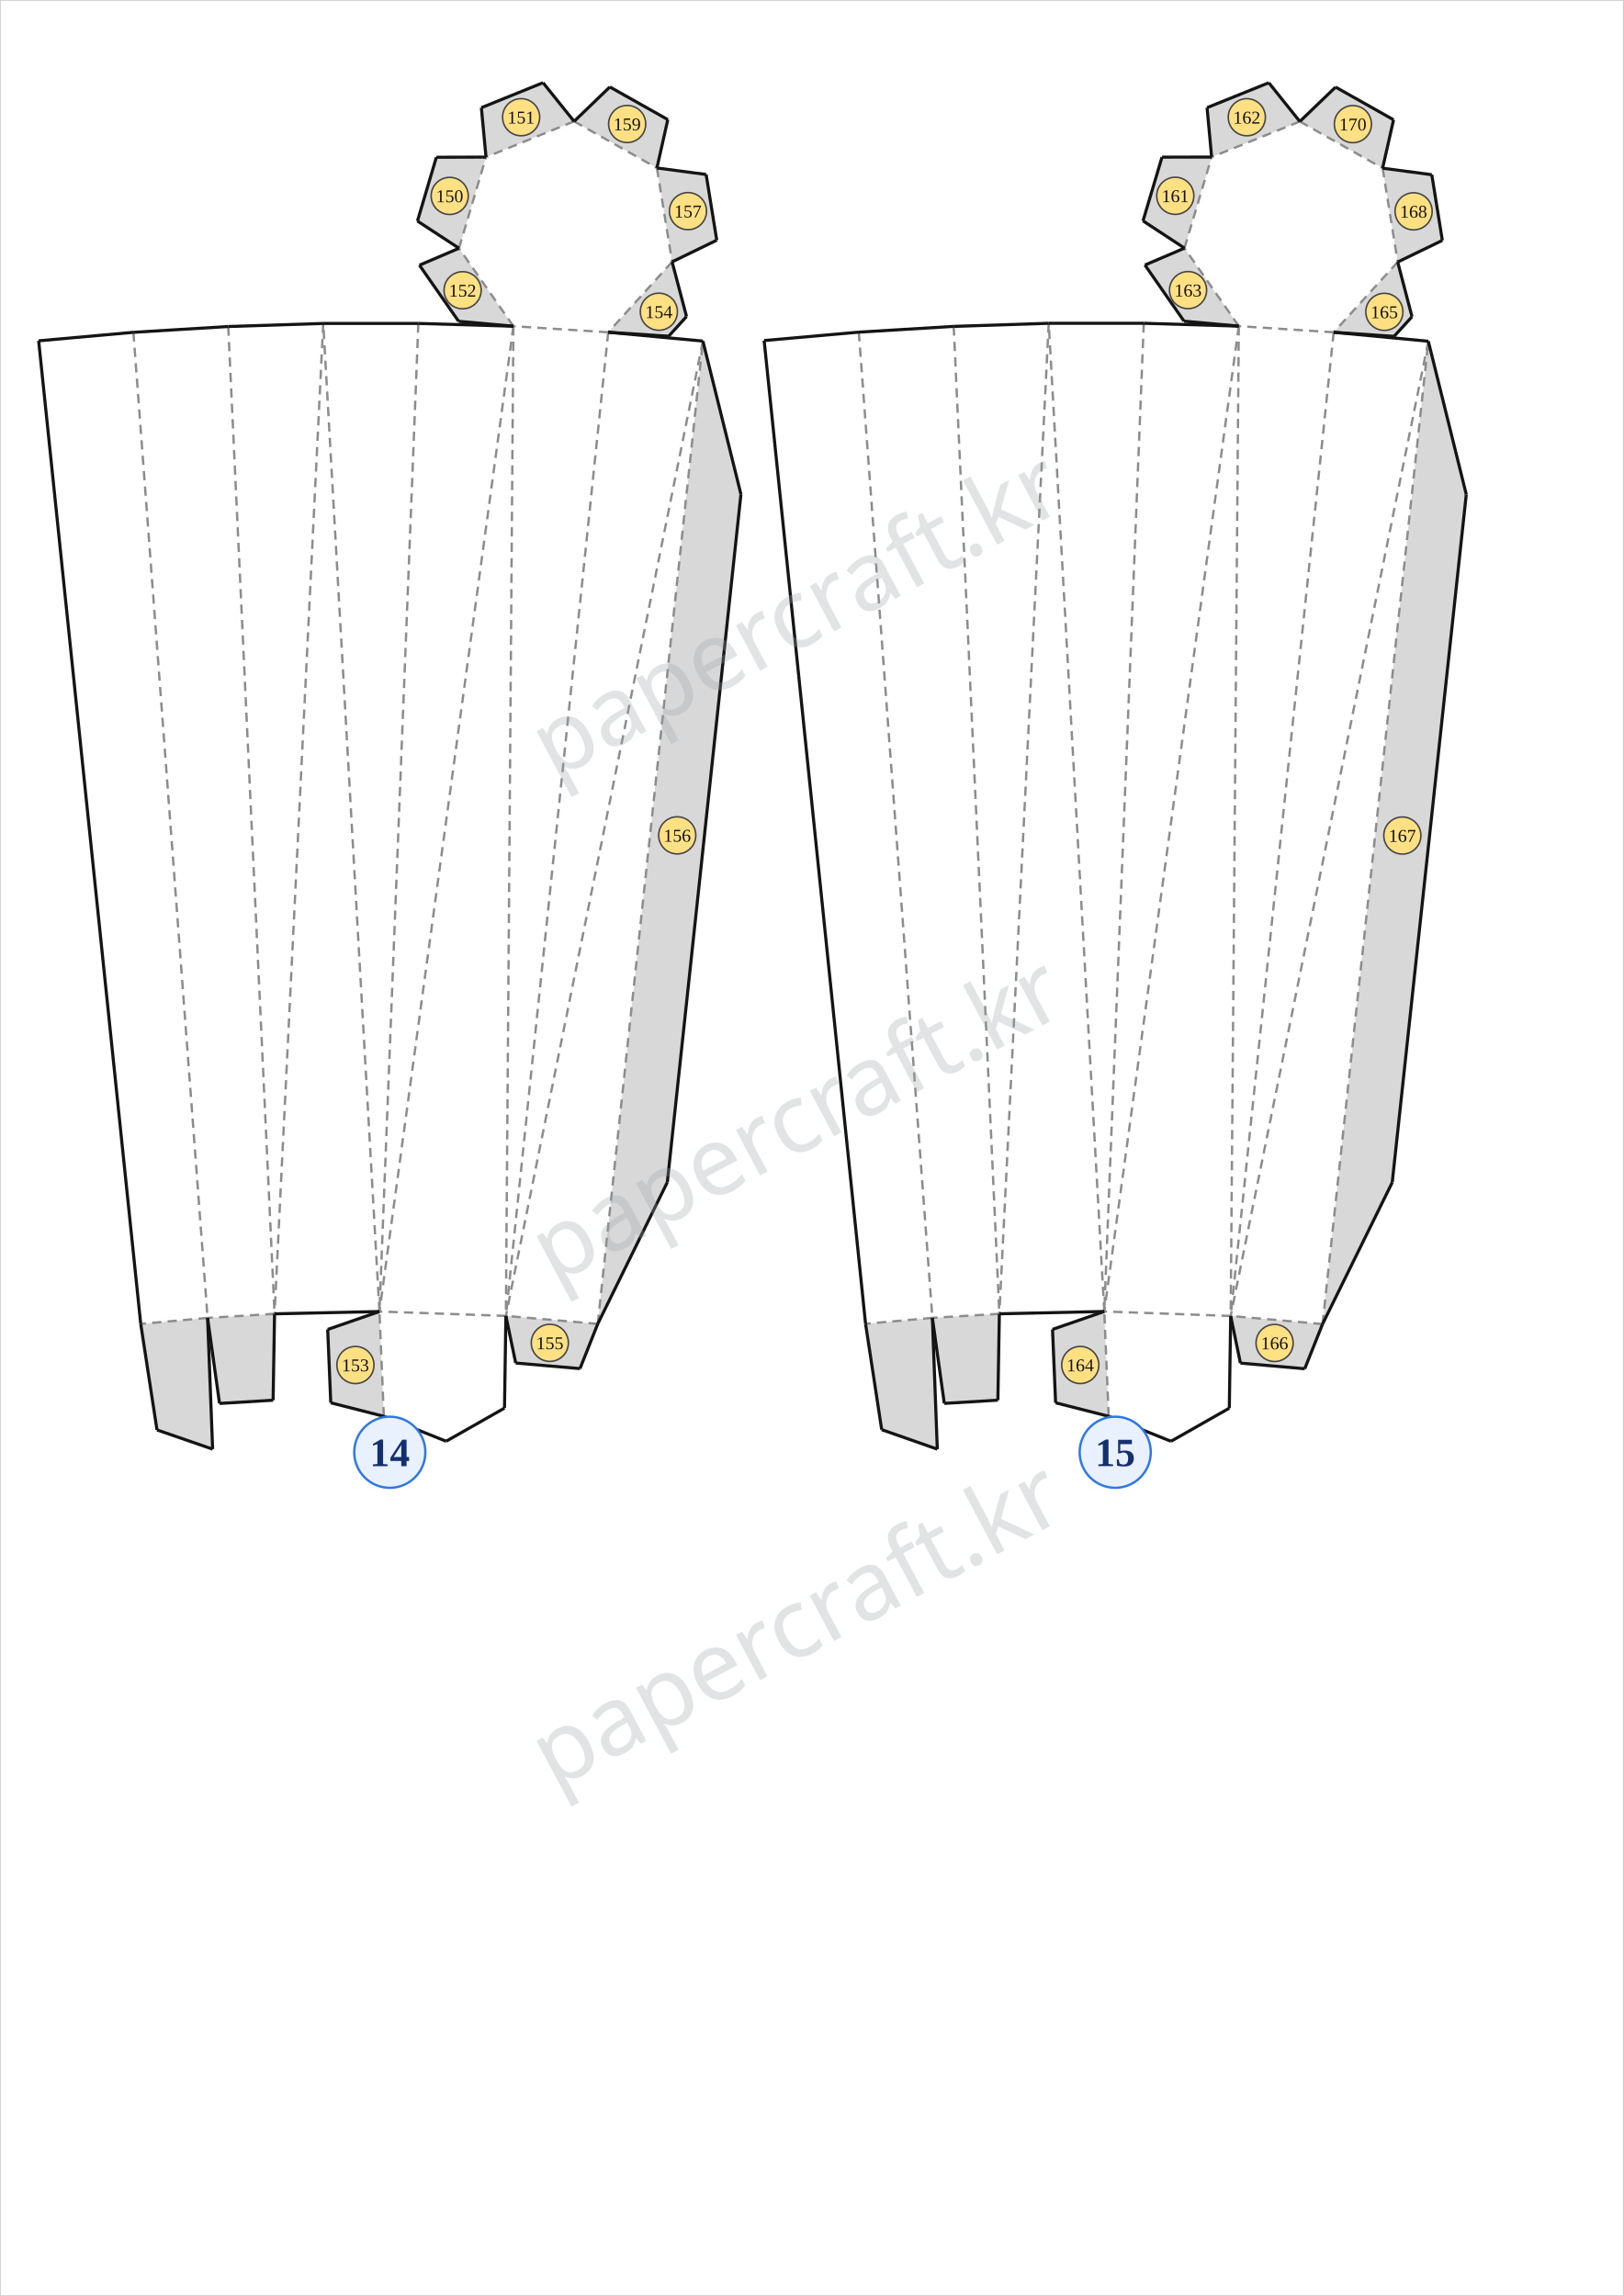
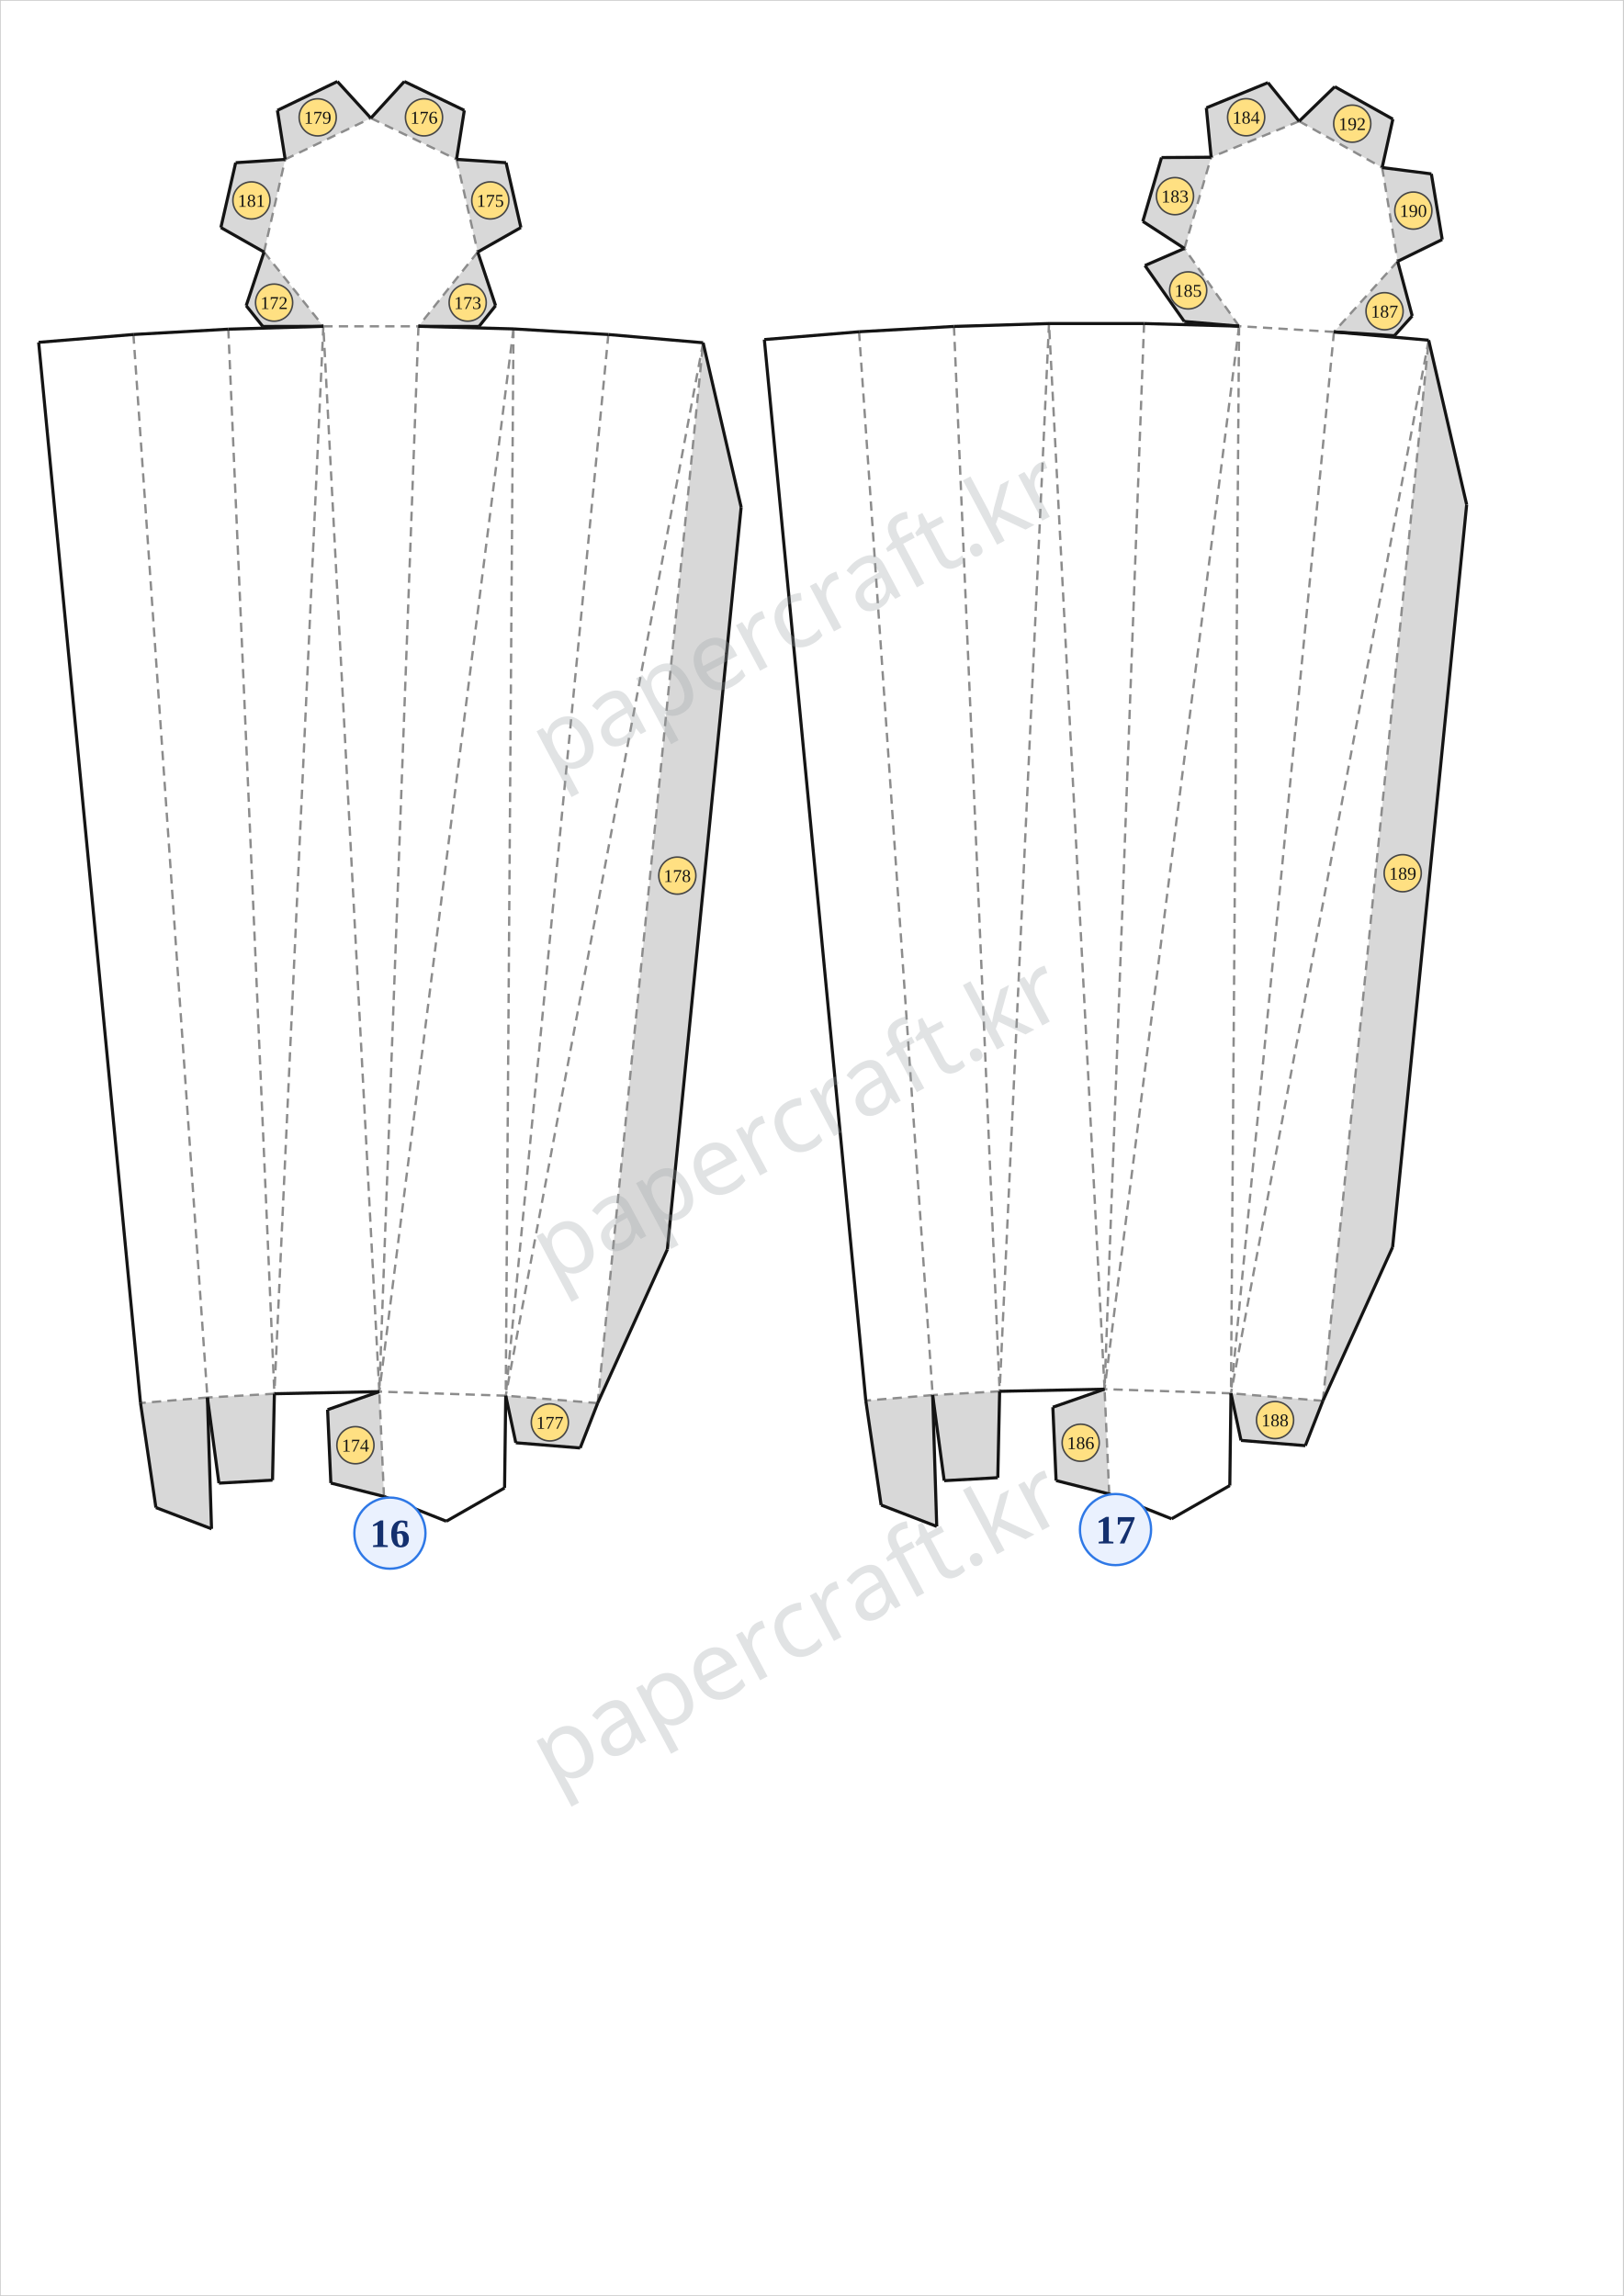
<svg xmlns="http://www.w3.org/2000/svg" width="210.00mm" height="297.00mm" viewBox="0 0 210.00 297.00">
  <rect x="0" y="0" width="210.00" height="297.00" fill="#ffffff" stroke="#cccccc" stroke-width="0.2" />
-   <polygon points="62.858,20.32 56.437,20.341 53.991,28.596 59.363,32.112" fill="rgb(216,216,216)" />
-   <polygon points="62.858,20.32 62.257,13.93 70.231,10.696 74.25,15.7" fill="rgb(216,216,216)" />
-   <polygon points="59.363,32.112 54.249,34.303 59.315,41.564 66.398,42.197" fill="rgb(216,216,216)" />
-   <polygon points="49.077,169.652 42.382,171.969 42.779,181.46 49.643,183.21" fill="rgb(216,216,216)" />
-   <polygon points="78.664,42.98 86.478,43.494 88.792,40.944 86.926,33.872" fill="rgb(216,216,216)" />
-   <polygon points="65.429,170.219 66.696,176.315 75.013,177.036 77.31,171.25" fill="rgb(216,216,216)" />
-   <polygon points="90.908,44.122 95.829,63.936 86.31,152.925 77.31,171.25" fill="rgb(216,216,216)" />
-   <polygon points="86.926,33.872 92.702,31.069 91.327,22.57 84.962,21.731" fill="rgb(216,216,216)" />
-   <polygon points="18.201,171.256 20.304,184.97 27.501,187.455 26.848,170.479" fill="rgb(216,216,216)" />
-   <polygon points="84.962,21.731 86.371,15.471 78.873,11.249 74.25,15.7" fill="rgb(216,216,216)" />
-   <polygon points="26.848,170.479 28.393,181.546 35.322,181.123 35.509,169.951" fill="rgb(216,216,216)" />
-   <line x1="49.077" y1="169.652" x2="41.807" y2="41.839" stroke="#8c8c8c" stroke-width="0.3" stroke-dasharray="1.2,0.8" />
-   <line x1="41.807" y1="41.839" x2="35.509" y2="169.951" stroke="#8c8c8c" stroke-width="0.3" stroke-dasharray="1.2,0.8" />
-   <line x1="54.107" y1="41.839" x2="49.077" y2="169.652" stroke="#8c8c8c" stroke-width="0.3" stroke-dasharray="1.2,0.8" />
-   <line x1="66.398" y1="42.197" x2="49.077" y2="169.652" stroke="#8c8c8c" stroke-width="0.3" stroke-dasharray="1.2,0.8" />
-   <line x1="65.429" y1="170.219" x2="49.077" y2="169.652" stroke="#8c8c8c" stroke-width="0.3" stroke-dasharray="1.2,0.8" />
-   <line x1="78.664" y1="42.98" x2="66.398" y2="42.197" stroke="#8c8c8c" stroke-width="0.3" stroke-dasharray="1.2,0.8" />
-   <line x1="66.398" y1="42.197" x2="65.429" y2="170.219" stroke="#8c8c8c" stroke-width="0.3" stroke-dasharray="1.2,0.8" />
-   <line x1="78.664" y1="42.98" x2="65.429" y2="170.219" stroke="#8c8c8c" stroke-width="0.3" stroke-dasharray="1.2,0.8" />
-   <line x1="17.25" y1="42.986" x2="26.848" y2="170.479" stroke="#8c8c8c" stroke-width="0.3" stroke-dasharray="1.2,0.8" />
-   <line x1="29.52" y1="42.237" x2="35.509" y2="169.951" stroke="#8c8c8c" stroke-width="0.3" stroke-dasharray="1.2,0.8" />
-   <line x1="90.909" y1="44.122" x2="65.429" y2="170.219" stroke="#8c8c8c" stroke-width="0.3" stroke-dasharray="1.2,0.8" />
-   <line x1="59.363" y1="32.112" x2="62.858" y2="20.32" stroke="#8c8c8c" stroke-width="0.3" stroke-dasharray="1.2,0.8" />
-   <line x1="74.25" y1="15.7" x2="62.858" y2="20.32" stroke="#8c8c8c" stroke-width="0.3" stroke-dasharray="1.2,0.8" />
-   <line x1="66.398" y1="42.197" x2="59.363" y2="32.112" stroke="#8c8c8c" stroke-width="0.3" stroke-dasharray="1.2,0.8" />
-   <line x1="49.643" y1="183.21" x2="49.077" y2="169.652" stroke="#8c8c8c" stroke-width="0.3" stroke-dasharray="1.2,0.8" />
-   <line x1="86.926" y1="33.872" x2="78.664" y2="42.98" stroke="#8c8c8c" stroke-width="0.3" stroke-dasharray="1.2,0.8" />
-   <line x1="77.31" y1="171.25" x2="65.429" y2="170.219" stroke="#8c8c8c" stroke-width="0.3" stroke-dasharray="1.2,0.8" />
-   <line x1="77.31" y1="171.25" x2="90.908" y2="44.122" stroke="#8c8c8c" stroke-width="0.3" stroke-dasharray="1.2,0.8" />
-   <line x1="84.962" y1="21.731" x2="86.926" y2="33.872" stroke="#8c8c8c" stroke-width="0.3" stroke-dasharray="1.2,0.8" />
-   <line x1="26.848" y1="170.479" x2="18.201" y2="171.256" stroke="#8c8c8c" stroke-width="0.3" stroke-dasharray="1.2,0.8" />
-   <line x1="74.25" y1="15.7" x2="84.962" y2="21.731" stroke="#8c8c8c" stroke-width="0.3" stroke-dasharray="1.2,0.8" />
-   <line x1="35.509" y1="169.951" x2="26.848" y2="170.479" stroke="#8c8c8c" stroke-width="0.3" stroke-dasharray="1.2,0.8" />
-   <line x1="41.807" y1="41.839" x2="54.107" y2="41.839" stroke="#141414" stroke-width="0.4" />
-   <line x1="29.52" y1="42.237" x2="41.807" y2="41.839" stroke="#141414" stroke-width="0.4" />
-   <line x1="54.107" y1="41.839" x2="66.398" y2="42.197" stroke="#141414" stroke-width="0.4" />
-   <line x1="49.077" y1="169.652" x2="35.509" y2="169.951" stroke="#141414" stroke-width="0.4" />
-   <line x1="78.664" y1="42.98" x2="90.909" y2="44.122" stroke="#141414" stroke-width="0.4" />
-   <line x1="65.429" y1="170.219" x2="65.247" y2="182.144" stroke="#141414" stroke-width="0.4" />
-   <line x1="18.201" y1="171.256" x2="5.0" y2="44.086" stroke="#141414" stroke-width="0.4" />
-   <line x1="5.0" y1="44.086" x2="17.25" y2="42.986" stroke="#141414" stroke-width="0.4" />
-   <line x1="65.247" y1="182.144" x2="57.699" y2="186.434" stroke="#141414" stroke-width="0.4" />
-   <line x1="17.25" y1="42.986" x2="29.52" y2="42.237" stroke="#141414" stroke-width="0.4" />
-   <line x1="57.699" y1="186.434" x2="49.643" y2="183.21" stroke="#141414" stroke-width="0.4" />
-   <line x1="62.858" y1="20.32" x2="56.437" y2="20.341" stroke="#141414" stroke-width="0.4" />
-   <line x1="56.437" y1="20.341" x2="53.991" y2="28.596" stroke="#141414" stroke-width="0.4" />
-   <line x1="53.991" y1="28.596" x2="59.363" y2="32.112" stroke="#141414" stroke-width="0.4" />
-   <line x1="62.858" y1="20.32" x2="62.257" y2="13.93" stroke="#141414" stroke-width="0.4" />
-   <line x1="62.257" y1="13.93" x2="70.231" y2="10.696" stroke="#141414" stroke-width="0.4" />
-   <line x1="70.231" y1="10.696" x2="74.25" y2="15.7" stroke="#141414" stroke-width="0.4" />
-   <line x1="59.363" y1="32.112" x2="54.249" y2="34.303" stroke="#141414" stroke-width="0.4" />
-   <line x1="54.249" y1="34.303" x2="59.315" y2="41.564" stroke="#141414" stroke-width="0.4" />
-   <line x1="59.315" y1="41.564" x2="66.398" y2="42.197" stroke="#141414" stroke-width="0.4" />
-   <line x1="49.077" y1="169.652" x2="42.382" y2="171.969" stroke="#141414" stroke-width="0.4" />
-   <line x1="42.382" y1="171.969" x2="42.779" y2="181.46" stroke="#141414" stroke-width="0.4" />
-   <line x1="42.779" y1="181.46" x2="49.643" y2="183.21" stroke="#141414" stroke-width="0.4" />
-   <line x1="78.664" y1="42.98" x2="86.478" y2="43.494" stroke="#141414" stroke-width="0.4" />
-   <line x1="86.478" y1="43.494" x2="88.792" y2="40.944" stroke="#141414" stroke-width="0.4" />
-   <line x1="88.792" y1="40.944" x2="86.926" y2="33.872" stroke="#141414" stroke-width="0.4" />
-   <line x1="65.429" y1="170.219" x2="66.696" y2="176.315" stroke="#141414" stroke-width="0.4" />
-   <line x1="66.696" y1="176.315" x2="75.013" y2="177.036" stroke="#141414" stroke-width="0.4" />
-   <line x1="75.013" y1="177.036" x2="77.31" y2="171.25" stroke="#141414" stroke-width="0.4" />
-   <line x1="90.908" y1="44.122" x2="95.829" y2="63.936" stroke="#141414" stroke-width="0.4" />
-   <line x1="95.829" y1="63.936" x2="86.31" y2="152.925" stroke="#141414" stroke-width="0.4" />
-   <line x1="86.31" y1="152.925" x2="77.31" y2="171.25" stroke="#141414" stroke-width="0.4" />
-   <line x1="86.926" y1="33.872" x2="92.702" y2="31.069" stroke="#141414" stroke-width="0.4" />
-   <line x1="92.702" y1="31.069" x2="91.327" y2="22.57" stroke="#141414" stroke-width="0.4" />
-   <line x1="91.327" y1="22.57" x2="84.962" y2="21.731" stroke="#141414" stroke-width="0.4" />
-   <line x1="18.201" y1="171.256" x2="20.304" y2="184.97" stroke="#141414" stroke-width="0.4" />
-   <line x1="20.304" y1="184.97" x2="27.501" y2="187.455" stroke="#141414" stroke-width="0.4" />
-   <line x1="27.501" y1="187.455" x2="26.848" y2="170.479" stroke="#141414" stroke-width="0.4" />
-   <line x1="84.962" y1="21.731" x2="86.371" y2="15.471" stroke="#141414" stroke-width="0.4" />
-   <line x1="86.371" y1="15.471" x2="78.873" y2="11.249" stroke="#141414" stroke-width="0.4" />
-   <line x1="78.873" y1="11.249" x2="74.25" y2="15.7" stroke="#141414" stroke-width="0.4" />
-   <line x1="26.848" y1="170.479" x2="28.393" y2="181.546" stroke="#141414" stroke-width="0.4" />
-   <line x1="28.393" y1="181.546" x2="35.322" y2="181.123" stroke="#141414" stroke-width="0.4" />
-   <line x1="35.322" y1="181.123" x2="35.509" y2="169.951" stroke="#141414" stroke-width="0.4" />
-   <circle cx="58.162" cy="25.342" r="2.40" fill="#ffe082" stroke="#464646" stroke-width="0.2" />
-   <text x="58.162" y="26.16" font-size="2.35" text-anchor="middle" fill="#141414">150</text>
-   <circle cx="67.399" cy="15.161" r="2.40" fill="#ffe082" stroke="#464646" stroke-width="0.2" />
-   <text x="67.399" y="15.98" font-size="2.35" text-anchor="middle" fill="#141414">151</text>
-   <circle cx="59.831" cy="37.544" r="2.40" fill="#ffe082" stroke="#464646" stroke-width="0.2" />
-   <text x="59.831" y="38.37" font-size="2.35" text-anchor="middle" fill="#141414">152</text>
-   <circle cx="45.97" cy="176.573" r="2.40" fill="#ffe082" stroke="#464646" stroke-width="0.2" />
-   <text x="45.97" y="177.39" font-size="2.35" text-anchor="middle" fill="#141414">153</text>
-   <circle cx="85.215" cy="40.323" r="2.40" fill="#ffe082" stroke="#464646" stroke-width="0.2" />
-   <text x="85.215" y="41.14" font-size="2.35" text-anchor="middle" fill="#141414">154</text>
-   <circle cx="71.112" cy="173.705" r="2.40" fill="#ffe082" stroke="#464646" stroke-width="0.2" />
-   <text x="71.112" y="174.53" font-size="2.35" text-anchor="middle" fill="#141414">155</text>
-   <circle cx="87.589" cy="108.058" r="2.40" fill="#ffe082" stroke="#464646" stroke-width="0.2" />
-   <text x="87.589" y="108.88" font-size="2.35" text-anchor="middle" fill="#141414">156</text>
-   <circle cx="88.979" cy="27.311" r="2.40" fill="#ffe082" stroke="#464646" stroke-width="0.2" />
-   <text x="88.979" y="28.13" font-size="2.35" text-anchor="middle" fill="#141414">157</text>
-   <circle cx="81.114" cy="16.038" r="2.40" fill="#ffe082" stroke="#464646" stroke-width="0.2" />
-   <text x="81.114" y="16.86" font-size="2.35" text-anchor="middle" fill="#141414">159</text>
-   <circle cx="50.414" cy="187.858" r="4.6" fill="#eaf1fe" stroke="#2e78e6" stroke-width="0.3" />
-   <text x="50.414" y="189.658" font-size="5.2" text-anchor="middle" fill="#14306e" font-weight="bold">14</text>
-   <polygon points="156.705,20.316 150.288,20.327 147.83,28.574 153.193,32.097" fill="rgb(216,216,216)" />
-   <polygon points="156.705,20.316 156.115,13.924 164.099,10.703 168.11,15.715" fill="rgb(216,216,216)" />
-   <polygon points="153.193,32.097 148.079,34.284 153.137,41.547 160.218,42.185" fill="rgb(216,216,216)" />
-   <polygon points="142.822,169.646 136.126,171.964 136.525,181.458 143.39,183.207" fill="rgb(216,216,216)" />
-   <polygon points="172.49,42.984 180.302,43.512 182.62,40.967 180.769,33.893" fill="rgb(216,216,216)" />
-   <polygon points="159.169,170.226 160.428,176.324 168.745,177.057 171.051,171.273" fill="rgb(216,216,216)" />
-   <polygon points="184.731,44.143 189.639,63.961 180.063,152.952 171.051,171.273" fill="rgb(216,216,216)" />
-   <polygon points="180.769,33.893 186.544,31.098 185.18,22.602 178.819,21.756" fill="rgb(216,216,216)" />
-   <polygon points="111.946,171.24 114.032,184.935 121.225,187.457 120.588,170.473" fill="rgb(216,216,216)" />
-   <polygon points="178.819,21.756 180.234,15.496 172.737,11.266 168.11,15.715" fill="rgb(216,216,216)" />
-   <polygon points="120.588,170.473 122.129,181.538 129.06,181.117 129.252,169.947" fill="rgb(216,216,216)" />
-   <line x1="142.822" y1="169.646" x2="135.638" y2="41.819" stroke="#8c8c8c" stroke-width="0.3" stroke-dasharray="1.2,0.8" />
-   <line x1="135.638" y1="41.819" x2="129.252" y2="169.947" stroke="#8c8c8c" stroke-width="0.3" stroke-dasharray="1.2,0.8" />
-   <line x1="147.93" y1="41.819" x2="142.822" y2="169.646" stroke="#8c8c8c" stroke-width="0.3" stroke-dasharray="1.2,0.8" />
-   <line x1="160.218" y1="42.185" x2="142.822" y2="169.646" stroke="#8c8c8c" stroke-width="0.3" stroke-dasharray="1.2,0.8" />
-   <line x1="159.169" y1="170.226" x2="142.822" y2="169.646" stroke="#8c8c8c" stroke-width="0.3" stroke-dasharray="1.2,0.8" />
-   <line x1="172.49" y1="42.984" x2="160.218" y2="42.185" stroke="#8c8c8c" stroke-width="0.3" stroke-dasharray="1.2,0.8" />
-   <line x1="160.218" y1="42.185" x2="159.169" y2="170.226" stroke="#8c8c8c" stroke-width="0.3" stroke-dasharray="1.2,0.8" />
-   <line x1="172.49" y1="42.984" x2="159.169" y2="170.226" stroke="#8c8c8c" stroke-width="0.3" stroke-dasharray="1.2,0.8" />
-   <line x1="111.072" y1="42.964" x2="120.588" y2="170.473" stroke="#8c8c8c" stroke-width="0.3" stroke-dasharray="1.2,0.8" />
-   <line x1="123.346" y1="42.219" x2="129.252" y2="169.947" stroke="#8c8c8c" stroke-width="0.3" stroke-dasharray="1.2,0.8" />
-   <line x1="184.732" y1="44.143" x2="159.169" y2="170.226" stroke="#8c8c8c" stroke-width="0.3" stroke-dasharray="1.2,0.8" />
-   <line x1="153.193" y1="32.097" x2="156.705" y2="20.316" stroke="#8c8c8c" stroke-width="0.3" stroke-dasharray="1.2,0.8" />
-   <line x1="168.11" y1="15.715" x2="156.705" y2="20.316" stroke="#8c8c8c" stroke-width="0.3" stroke-dasharray="1.2,0.8" />
-   <line x1="160.218" y1="42.185" x2="153.193" y2="32.097" stroke="#8c8c8c" stroke-width="0.3" stroke-dasharray="1.2,0.8" />
-   <line x1="143.39" y1="183.207" x2="142.822" y2="169.646" stroke="#8c8c8c" stroke-width="0.3" stroke-dasharray="1.2,0.8" />
-   <line x1="180.769" y1="33.893" x2="172.49" y2="42.984" stroke="#8c8c8c" stroke-width="0.3" stroke-dasharray="1.2,0.8" />
-   <line x1="171.051" y1="171.273" x2="159.169" y2="170.226" stroke="#8c8c8c" stroke-width="0.3" stroke-dasharray="1.2,0.8" />
-   <line x1="171.051" y1="171.273" x2="184.731" y2="44.143" stroke="#8c8c8c" stroke-width="0.3" stroke-dasharray="1.2,0.8" />
-   <line x1="178.819" y1="21.756" x2="180.769" y2="33.893" stroke="#8c8c8c" stroke-width="0.3" stroke-dasharray="1.2,0.8" />
-   <line x1="120.588" y1="170.473" x2="111.946" y2="171.24" stroke="#8c8c8c" stroke-width="0.3" stroke-dasharray="1.2,0.8" />
-   <line x1="168.11" y1="15.715" x2="178.819" y2="21.756" stroke="#8c8c8c" stroke-width="0.3" stroke-dasharray="1.2,0.8" />
-   <line x1="129.252" y1="169.947" x2="120.588" y2="170.473" stroke="#8c8c8c" stroke-width="0.3" stroke-dasharray="1.2,0.8" />
-   <line x1="135.638" y1="41.819" x2="147.93" y2="41.819" stroke="#141414" stroke-width="0.4" />
-   <line x1="123.346" y1="42.219" x2="135.638" y2="41.819" stroke="#141414" stroke-width="0.4" />
-   <line x1="147.93" y1="41.819" x2="160.218" y2="42.185" stroke="#141414" stroke-width="0.4" />
-   <line x1="142.822" y1="169.646" x2="129.252" y2="169.947" stroke="#141414" stroke-width="0.4" />
-   <line x1="172.49" y1="42.984" x2="184.732" y2="44.143" stroke="#141414" stroke-width="0.4" />
-   <line x1="159.169" y1="170.226" x2="158.991" y2="182.153" stroke="#141414" stroke-width="0.4" />
-   <line x1="111.946" y1="171.24" x2="98.829" y2="44.05" stroke="#141414" stroke-width="0.4" />
-   <line x1="98.829" y1="44.05" x2="111.072" y2="42.964" stroke="#141414" stroke-width="0.4" />
-   <line x1="158.991" y1="182.153" x2="151.447" y2="186.438" stroke="#141414" stroke-width="0.4" />
-   <line x1="111.072" y1="42.964" x2="123.346" y2="42.219" stroke="#141414" stroke-width="0.4" />
-   <line x1="151.447" y1="186.438" x2="143.391" y2="183.207" stroke="#141414" stroke-width="0.4" />
-   <line x1="156.705" y1="20.316" x2="150.288" y2="20.327" stroke="#141414" stroke-width="0.4" />
-   <line x1="150.288" y1="20.327" x2="147.83" y2="28.574" stroke="#141414" stroke-width="0.4" />
-   <line x1="147.83" y1="28.574" x2="153.193" y2="32.097" stroke="#141414" stroke-width="0.4" />
-   <line x1="156.705" y1="20.316" x2="156.115" y2="13.924" stroke="#141414" stroke-width="0.4" />
-   <line x1="156.115" y1="13.924" x2="164.099" y2="10.703" stroke="#141414" stroke-width="0.4" />
-   <line x1="164.099" y1="10.703" x2="168.11" y2="15.715" stroke="#141414" stroke-width="0.4" />
-   <line x1="153.193" y1="32.097" x2="148.079" y2="34.284" stroke="#141414" stroke-width="0.4" />
-   <line x1="148.079" y1="34.284" x2="153.137" y2="41.547" stroke="#141414" stroke-width="0.4" />
-   <line x1="153.137" y1="41.547" x2="160.218" y2="42.185" stroke="#141414" stroke-width="0.4" />
-   <line x1="142.822" y1="169.646" x2="136.126" y2="171.964" stroke="#141414" stroke-width="0.4" />
-   <line x1="136.126" y1="171.964" x2="136.525" y2="181.458" stroke="#141414" stroke-width="0.4" />
-   <line x1="136.525" y1="181.458" x2="143.39" y2="183.207" stroke="#141414" stroke-width="0.4" />
-   <line x1="172.49" y1="42.984" x2="180.302" y2="43.512" stroke="#141414" stroke-width="0.4" />
-   <line x1="180.302" y1="43.512" x2="182.62" y2="40.967" stroke="#141414" stroke-width="0.4" />
-   <line x1="182.62" y1="40.967" x2="180.769" y2="33.893" stroke="#141414" stroke-width="0.4" />
-   <line x1="159.169" y1="170.226" x2="160.428" y2="176.324" stroke="#141414" stroke-width="0.4" />
-   <line x1="160.428" y1="176.324" x2="168.745" y2="177.057" stroke="#141414" stroke-width="0.4" />
-   <line x1="168.745" y1="177.057" x2="171.051" y2="171.273" stroke="#141414" stroke-width="0.4" />
-   <line x1="184.731" y1="44.143" x2="189.639" y2="63.961" stroke="#141414" stroke-width="0.4" />
-   <line x1="189.639" y1="63.961" x2="180.063" y2="152.952" stroke="#141414" stroke-width="0.4" />
-   <line x1="180.063" y1="152.952" x2="171.051" y2="171.273" stroke="#141414" stroke-width="0.4" />
-   <line x1="180.769" y1="33.893" x2="186.544" y2="31.098" stroke="#141414" stroke-width="0.4" />
-   <line x1="186.544" y1="31.098" x2="185.18" y2="22.602" stroke="#141414" stroke-width="0.4" />
-   <line x1="185.18" y1="22.602" x2="178.819" y2="21.756" stroke="#141414" stroke-width="0.4" />
-   <line x1="111.946" y1="171.24" x2="114.032" y2="184.935" stroke="#141414" stroke-width="0.4" />
-   <line x1="114.032" y1="184.935" x2="121.225" y2="187.457" stroke="#141414" stroke-width="0.4" />
-   <line x1="121.225" y1="187.457" x2="120.588" y2="170.473" stroke="#141414" stroke-width="0.4" />
-   <line x1="178.819" y1="21.756" x2="180.234" y2="15.496" stroke="#141414" stroke-width="0.4" />
-   <line x1="180.234" y1="15.496" x2="172.737" y2="11.266" stroke="#141414" stroke-width="0.4" />
-   <line x1="172.737" y1="11.266" x2="168.11" y2="15.715" stroke="#141414" stroke-width="0.4" />
-   <line x1="120.588" y1="170.473" x2="122.129" y2="181.538" stroke="#141414" stroke-width="0.4" />
-   <line x1="122.129" y1="181.538" x2="129.06" y2="181.117" stroke="#141414" stroke-width="0.4" />
-   <line x1="129.06" y1="181.117" x2="129.252" y2="169.947" stroke="#141414" stroke-width="0.4" />
-   <circle cx="152.004" cy="25.328" r="2.40" fill="#ffe082" stroke="#464646" stroke-width="0.2" />
-   <text x="152.004" y="26.15" font-size="2.35" text-anchor="middle" fill="#141414">161</text>
-   <circle cx="161.257" cy="15.164" r="2.40" fill="#ffe082" stroke="#464646" stroke-width="0.2" />
-   <text x="161.257" y="15.99" font-size="2.35" text-anchor="middle" fill="#141414">162</text>
-   <circle cx="153.657" cy="37.528" r="2.40" fill="#ffe082" stroke="#464646" stroke-width="0.2" />
-   <text x="153.657" y="38.35" font-size="2.35" text-anchor="middle" fill="#141414">163</text>
-   <circle cx="139.716" cy="176.569" r="2.40" fill="#ffe082" stroke="#464646" stroke-width="0.2" />
-   <text x="139.716" y="177.39" font-size="2.35" text-anchor="middle" fill="#141414">164</text>
-   <circle cx="179.045" cy="40.339" r="2.40" fill="#ffe082" stroke="#464646" stroke-width="0.2" />
-   <text x="179.045" y="41.16" font-size="2.35" text-anchor="middle" fill="#141414">165</text>
-   <circle cx="164.848" cy="173.72" r="2.40" fill="#ffe082" stroke="#464646" stroke-width="0.2" />
-   <text x="164.848" y="174.54" font-size="2.35" text-anchor="middle" fill="#141414">166</text>
-   <circle cx="181.371" cy="108.082" r="2.40" fill="#ffe082" stroke="#464646" stroke-width="0.2" />
-   <text x="181.371" y="108.90" font-size="2.35" text-anchor="middle" fill="#141414">167</text>
-   <circle cx="182.828" cy="27.337" r="2.40" fill="#ffe082" stroke="#464646" stroke-width="0.2" />
-   <text x="182.828" y="28.16" font-size="2.35" text-anchor="middle" fill="#141414">168</text>
-   <circle cx="174.975" cy="16.058" r="2.40" fill="#ffe082" stroke="#464646" stroke-width="0.2" />
-   <text x="174.975" y="16.88" font-size="2.35" text-anchor="middle" fill="#141414">170</text>
-   <circle cx="144.234" cy="187.855" r="4.6" fill="#eaf1fe" stroke="#2e78e6" stroke-width="0.3" />
-   <text x="144.234" y="189.655" font-size="5.2" text-anchor="middle" fill="#14306e" font-weight="bold">15</text>
+   <polygon points="41.82,42.212 33.989,42.231 31.842,39.541 34.149,32.601" fill="rgb(216,216,216)" />
+   <polygon points="54.12,42.212 61.949,42.23 64.095,39.538 61.787,32.601" fill="rgb(216,216,216)" />
+   <polygon points="49.059,180.014 42.368,182.349 42.79,191.842 49.661,193.576" fill="rgb(216,216,216)" />
+   <polygon points="61.787,32.601 67.368,29.433 65.45,21.045 59.047,20.617" fill="rgb(216,216,216)" />
+   <polygon points="59.047,20.617 60.051,14.275 52.293,10.541 47.964,15.283" fill="rgb(216,216,216)" />
+   <polygon points="65.409,180.541 66.712,186.63 75.037,187.303 77.3,181.501" fill="rgb(216,216,216)" />
+   <polygon points="90.935,44.336 95.856,65.604 86.311,161.619 77.3,181.501" fill="rgb(216,216,216)" />
+   <polygon points="47.964,15.283 43.635,10.543 35.879,14.276 36.883,20.617" fill="rgb(216,216,216)" />
+   <polygon points="18.173,181.492 20.163,195.012 27.358,197.76 26.824,180.776" fill="rgb(216,216,216)" />
+   <polygon points="36.883,20.617 30.481,21.047 28.567,29.436 34.149,32.601" fill="rgb(216,216,216)" />
+   <polygon points="26.824,180.776 28.315,191.853 35.246,191.463 35.487,180.289" fill="rgb(216,216,216)" />
+   <line x1="41.82" y1="42.212" x2="54.12" y2="42.212" stroke="#8c8c8c" stroke-width="0.3" stroke-dasharray="1.2,0.8" />
+   <line x1="49.059" y1="180.014" x2="41.82" y2="42.212" stroke="#8c8c8c" stroke-width="0.3" stroke-dasharray="1.2,0.8" />
+   <line x1="41.82" y1="42.212" x2="35.487" y2="180.289" stroke="#8c8c8c" stroke-width="0.3" stroke-dasharray="1.2,0.8" />
+   <line x1="54.12" y1="42.212" x2="49.059" y2="180.014" stroke="#8c8c8c" stroke-width="0.3" stroke-dasharray="1.2,0.8" />
+   <line x1="66.41" y1="42.544" x2="49.059" y2="180.014" stroke="#8c8c8c" stroke-width="0.3" stroke-dasharray="1.2,0.8" />
+   <line x1="65.409" y1="180.541" x2="49.059" y2="180.014" stroke="#8c8c8c" stroke-width="0.3" stroke-dasharray="1.2,0.8" />
+   <line x1="66.41" y1="42.544" x2="65.409" y2="180.541" stroke="#8c8c8c" stroke-width="0.3" stroke-dasharray="1.2,0.8" />
+   <line x1="78.682" y1="43.272" x2="65.409" y2="180.541" stroke="#8c8c8c" stroke-width="0.3" stroke-dasharray="1.2,0.8" />
+   <line x1="17.255" y1="43.268" x2="26.824" y2="180.776" stroke="#8c8c8c" stroke-width="0.3" stroke-dasharray="1.2,0.8" />
+   <line x1="29.529" y1="42.579" x2="35.487" y2="180.289" stroke="#8c8c8c" stroke-width="0.3" stroke-dasharray="1.2,0.8" />
+   <line x1="90.935" y1="44.337" x2="65.409" y2="180.541" stroke="#8c8c8c" stroke-width="0.3" stroke-dasharray="1.2,0.8" />
+   <line x1="34.149" y1="32.601" x2="41.82" y2="42.212" stroke="#8c8c8c" stroke-width="0.3" stroke-dasharray="1.2,0.8" />
+   <line x1="61.787" y1="32.601" x2="54.12" y2="42.212" stroke="#8c8c8c" stroke-width="0.3" stroke-dasharray="1.2,0.8" />
+   <line x1="49.661" y1="193.576" x2="49.059" y2="180.014" stroke="#8c8c8c" stroke-width="0.3" stroke-dasharray="1.2,0.8" />
+   <line x1="59.047" y1="20.617" x2="61.787" y2="32.601" stroke="#8c8c8c" stroke-width="0.3" stroke-dasharray="1.2,0.8" />
+   <line x1="47.964" y1="15.283" x2="59.047" y2="20.617" stroke="#8c8c8c" stroke-width="0.3" stroke-dasharray="1.2,0.8" />
+   <line x1="77.3" y1="181.501" x2="65.409" y2="180.541" stroke="#8c8c8c" stroke-width="0.3" stroke-dasharray="1.2,0.8" />
+   <line x1="77.3" y1="181.501" x2="90.935" y2="44.336" stroke="#8c8c8c" stroke-width="0.3" stroke-dasharray="1.2,0.8" />
+   <line x1="36.883" y1="20.617" x2="47.964" y2="15.283" stroke="#8c8c8c" stroke-width="0.3" stroke-dasharray="1.2,0.8" />
+   <line x1="26.824" y1="180.776" x2="18.173" y2="181.492" stroke="#8c8c8c" stroke-width="0.3" stroke-dasharray="1.2,0.8" />
+   <line x1="34.149" y1="32.601" x2="36.883" y2="20.617" stroke="#8c8c8c" stroke-width="0.3" stroke-dasharray="1.2,0.8" />
+   <line x1="35.487" y1="180.289" x2="26.824" y2="180.776" stroke="#8c8c8c" stroke-width="0.3" stroke-dasharray="1.2,0.8" />
+   <line x1="29.529" y1="42.579" x2="41.82" y2="42.212" stroke="#141414" stroke-width="0.4" />
+   <line x1="54.12" y1="42.212" x2="66.41" y2="42.544" stroke="#141414" stroke-width="0.4" />
+   <line x1="49.059" y1="180.014" x2="35.487" y2="180.289" stroke="#141414" stroke-width="0.4" />
+   <line x1="66.41" y1="42.544" x2="78.682" y2="43.272" stroke="#141414" stroke-width="0.4" />
+   <line x1="78.682" y1="43.272" x2="90.935" y2="44.337" stroke="#141414" stroke-width="0.4" />
+   <line x1="65.409" y1="180.541" x2="65.259" y2="192.47" stroke="#141414" stroke-width="0.4" />
+   <line x1="18.173" y1="181.492" x2="5.0" y2="44.283" stroke="#141414" stroke-width="0.4" />
+   <line x1="5.0" y1="44.283" x2="17.255" y2="43.268" stroke="#141414" stroke-width="0.4" />
+   <line x1="65.259" y1="192.47" x2="57.724" y2="196.78" stroke="#141414" stroke-width="0.4" />
+   <line x1="17.255" y1="43.268" x2="29.529" y2="42.579" stroke="#141414" stroke-width="0.4" />
+   <line x1="57.724" y1="196.78" x2="49.661" y2="193.576" stroke="#141414" stroke-width="0.4" />
+   <line x1="41.82" y1="42.212" x2="33.989" y2="42.231" stroke="#141414" stroke-width="0.4" />
+   <line x1="33.989" y1="42.231" x2="31.842" y2="39.541" stroke="#141414" stroke-width="0.4" />
+   <line x1="31.842" y1="39.541" x2="34.149" y2="32.601" stroke="#141414" stroke-width="0.4" />
+   <line x1="54.12" y1="42.212" x2="61.949" y2="42.23" stroke="#141414" stroke-width="0.4" />
+   <line x1="61.949" y1="42.23" x2="64.095" y2="39.538" stroke="#141414" stroke-width="0.4" />
+   <line x1="64.095" y1="39.538" x2="61.787" y2="32.601" stroke="#141414" stroke-width="0.4" />
+   <line x1="49.059" y1="180.014" x2="42.368" y2="182.349" stroke="#141414" stroke-width="0.4" />
+   <line x1="42.368" y1="182.349" x2="42.79" y2="191.842" stroke="#141414" stroke-width="0.4" />
+   <line x1="42.79" y1="191.842" x2="49.661" y2="193.576" stroke="#141414" stroke-width="0.4" />
+   <line x1="61.787" y1="32.601" x2="67.368" y2="29.433" stroke="#141414" stroke-width="0.4" />
+   <line x1="67.368" y1="29.433" x2="65.45" y2="21.045" stroke="#141414" stroke-width="0.4" />
+   <line x1="65.45" y1="21.045" x2="59.047" y2="20.617" stroke="#141414" stroke-width="0.4" />
+   <line x1="59.047" y1="20.617" x2="60.051" y2="14.275" stroke="#141414" stroke-width="0.4" />
+   <line x1="60.051" y1="14.275" x2="52.293" y2="10.541" stroke="#141414" stroke-width="0.4" />
+   <line x1="52.293" y1="10.541" x2="47.964" y2="15.283" stroke="#141414" stroke-width="0.4" />
+   <line x1="65.409" y1="180.541" x2="66.712" y2="186.63" stroke="#141414" stroke-width="0.4" />
+   <line x1="66.712" y1="186.63" x2="75.037" y2="187.303" stroke="#141414" stroke-width="0.4" />
+   <line x1="75.037" y1="187.303" x2="77.3" y2="181.501" stroke="#141414" stroke-width="0.4" />
+   <line x1="90.935" y1="44.336" x2="95.856" y2="65.604" stroke="#141414" stroke-width="0.4" />
+   <line x1="95.856" y1="65.604" x2="86.311" y2="161.619" stroke="#141414" stroke-width="0.4" />
+   <line x1="86.311" y1="161.619" x2="77.3" y2="181.501" stroke="#141414" stroke-width="0.4" />
+   <line x1="47.964" y1="15.283" x2="43.635" y2="10.543" stroke="#141414" stroke-width="0.4" />
+   <line x1="43.635" y1="10.543" x2="35.879" y2="14.276" stroke="#141414" stroke-width="0.4" />
+   <line x1="35.879" y1="14.276" x2="36.883" y2="20.617" stroke="#141414" stroke-width="0.4" />
+   <line x1="18.173" y1="181.492" x2="20.163" y2="195.012" stroke="#141414" stroke-width="0.4" />
+   <line x1="20.163" y1="195.012" x2="27.358" y2="197.76" stroke="#141414" stroke-width="0.4" />
+   <line x1="27.358" y1="197.76" x2="26.824" y2="180.776" stroke="#141414" stroke-width="0.4" />
+   <line x1="36.883" y1="20.617" x2="30.481" y2="21.047" stroke="#141414" stroke-width="0.4" />
+   <line x1="30.481" y1="21.047" x2="28.567" y2="29.436" stroke="#141414" stroke-width="0.4" />
+   <line x1="28.567" y1="29.436" x2="34.149" y2="32.601" stroke="#141414" stroke-width="0.4" />
+   <line x1="26.824" y1="180.776" x2="28.315" y2="191.853" stroke="#141414" stroke-width="0.4" />
+   <line x1="28.315" y1="191.853" x2="35.246" y2="191.463" stroke="#141414" stroke-width="0.4" />
+   <line x1="35.246" y1="191.463" x2="35.487" y2="180.289" stroke="#141414" stroke-width="0.4" />
+   <circle cx="35.45" cy="39.146" r="2.40" fill="#ffe082" stroke="#464646" stroke-width="0.2" />
+   <text x="35.45" y="39.97" font-size="2.35" text-anchor="middle" fill="#141414">172</text>
+   <circle cx="60.488" cy="39.145" r="2.40" fill="#ffe082" stroke="#464646" stroke-width="0.2" />
+   <text x="60.488" y="39.97" font-size="2.35" text-anchor="middle" fill="#141414">173</text>
+   <circle cx="45.969" cy="186.945" r="2.40" fill="#ffe082" stroke="#464646" stroke-width="0.2" />
+   <text x="45.969" y="187.77" font-size="2.35" text-anchor="middle" fill="#141414">174</text>
+   <circle cx="63.413" cy="25.924" r="2.40" fill="#ffe082" stroke="#464646" stroke-width="0.2" />
+   <text x="63.413" y="26.75" font-size="2.35" text-anchor="middle" fill="#141414">175</text>
+   <circle cx="54.839" cy="15.179" r="2.40" fill="#ffe082" stroke="#464646" stroke-width="0.2" />
+   <text x="54.839" y="16.00" font-size="2.35" text-anchor="middle" fill="#141414">176</text>
+   <circle cx="71.114" cy="183.994" r="2.40" fill="#ffe082" stroke="#464646" stroke-width="0.2" />
+   <text x="71.114" y="184.82" font-size="2.35" text-anchor="middle" fill="#141414">177</text>
+   <circle cx="87.601" cy="113.265" r="2.40" fill="#ffe082" stroke="#464646" stroke-width="0.2" />
+   <text x="87.601" y="114.09" font-size="2.35" text-anchor="middle" fill="#141414">178</text>
+   <circle cx="41.09" cy="15.18" r="2.40" fill="#ffe082" stroke="#464646" stroke-width="0.2" />
+   <text x="41.09" y="16.00" font-size="2.35" text-anchor="middle" fill="#141414">179</text>
+   <circle cx="32.52" cy="25.925" r="2.40" fill="#ffe082" stroke="#464646" stroke-width="0.2" />
+   <text x="32.52" y="26.75" font-size="2.35" text-anchor="middle" fill="#141414">181</text>
+   <circle cx="50.428" cy="198.319" r="4.6" fill="#eaf1fe" stroke="#2e78e6" stroke-width="0.3" />
+   <text x="50.428" y="200.119" font-size="5.2" text-anchor="middle" fill="#14306e" font-weight="bold">16</text>
+   <polygon points="156.642,20.339 150.225,20.38 147.804,28.637 153.183,32.136" fill="rgb(216,216,216)" />
+   <polygon points="156.642,20.339 156.022,13.95 163.989,10.691 168.024,15.684" fill="rgb(216,216,216)" />
+   <polygon points="153.183,32.136 148.08,34.346 153.17,41.586 160.254,42.192" fill="rgb(216,216,216)" />
+   <polygon points="142.859,179.695 136.169,182.03 136.59,191.522 143.46,193.255" fill="rgb(216,216,216)" />
+   <polygon points="172.528,42.934 180.343,43.425 182.649,40.869 180.764,33.803" fill="rgb(216,216,216)" />
+   <polygon points="159.206,180.234 160.504,186.324 168.826,187.004 171.095,181.205" fill="rgb(216,216,216)" />
+   <polygon points="184.777,44.008 189.69,65.282 180.113,161.32 171.095,181.205" fill="rgb(216,216,216)" />
+   <polygon points="180.764,33.803 186.527,30.982 185.124,22.493 178.76,21.676" fill="rgb(216,216,216)" />
+   <polygon points="111.977,181.175 113.959,194.685 121.152,197.45 120.624,180.463" fill="rgb(216,216,216)" />
+   <polygon points="178.76,21.676 180.145,15.41 172.631,11.215 168.024,15.684" fill="rgb(216,216,216)" />
+   <polygon points="120.624,180.463 122.117,191.535 129.049,191.144 129.288,179.975" fill="rgb(216,216,216)" />
+   <line x1="142.859" y1="179.695" x2="135.673" y2="41.852" stroke="#8c8c8c" stroke-width="0.3" stroke-dasharray="1.2,0.8" />
+   <line x1="135.673" y1="41.852" x2="129.288" y2="179.975" stroke="#8c8c8c" stroke-width="0.3" stroke-dasharray="1.2,0.8" />
+   <line x1="147.966" y1="41.852" x2="142.859" y2="179.695" stroke="#8c8c8c" stroke-width="0.3" stroke-dasharray="1.2,0.8" />
+   <line x1="160.253" y1="42.192" x2="142.859" y2="179.695" stroke="#8c8c8c" stroke-width="0.3" stroke-dasharray="1.2,0.8" />
+   <line x1="159.206" y1="180.234" x2="142.859" y2="179.695" stroke="#8c8c8c" stroke-width="0.3" stroke-dasharray="1.2,0.8" />
+   <line x1="172.528" y1="42.934" x2="160.253" y2="42.192" stroke="#8c8c8c" stroke-width="0.3" stroke-dasharray="1.2,0.8" />
+   <line x1="160.253" y1="42.192" x2="159.206" y2="180.234" stroke="#8c8c8c" stroke-width="0.3" stroke-dasharray="1.2,0.8" />
+   <line x1="172.528" y1="42.934" x2="159.206" y2="180.234" stroke="#8c8c8c" stroke-width="0.3" stroke-dasharray="1.2,0.8" />
+   <line x1="111.106" y1="42.915" x2="120.624" y2="180.463" stroke="#8c8c8c" stroke-width="0.3" stroke-dasharray="1.2,0.8" />
+   <line x1="123.381" y1="42.224" x2="129.288" y2="179.975" stroke="#8c8c8c" stroke-width="0.3" stroke-dasharray="1.2,0.8" />
+   <line x1="184.777" y1="44.008" x2="159.206" y2="180.234" stroke="#8c8c8c" stroke-width="0.3" stroke-dasharray="1.2,0.8" />
+   <line x1="153.183" y1="32.136" x2="156.642" y2="20.339" stroke="#8c8c8c" stroke-width="0.3" stroke-dasharray="1.2,0.8" />
+   <line x1="168.024" y1="15.684" x2="156.642" y2="20.339" stroke="#8c8c8c" stroke-width="0.3" stroke-dasharray="1.2,0.8" />
+   <line x1="160.254" y1="42.192" x2="153.183" y2="32.136" stroke="#8c8c8c" stroke-width="0.3" stroke-dasharray="1.2,0.8" />
+   <line x1="143.46" y1="193.255" x2="142.859" y2="179.695" stroke="#8c8c8c" stroke-width="0.3" stroke-dasharray="1.2,0.8" />
+   <line x1="180.764" y1="33.803" x2="172.528" y2="42.934" stroke="#8c8c8c" stroke-width="0.3" stroke-dasharray="1.2,0.8" />
+   <line x1="171.095" y1="181.205" x2="159.206" y2="180.234" stroke="#8c8c8c" stroke-width="0.3" stroke-dasharray="1.2,0.8" />
+   <line x1="171.095" y1="181.205" x2="184.777" y2="44.008" stroke="#8c8c8c" stroke-width="0.3" stroke-dasharray="1.2,0.8" />
+   <line x1="178.76" y1="21.676" x2="180.764" y2="33.803" stroke="#8c8c8c" stroke-width="0.3" stroke-dasharray="1.2,0.8" />
+   <line x1="120.624" y1="180.463" x2="111.977" y2="181.175" stroke="#8c8c8c" stroke-width="0.3" stroke-dasharray="1.2,0.8" />
+   <line x1="168.024" y1="15.684" x2="178.76" y2="21.676" stroke="#8c8c8c" stroke-width="0.3" stroke-dasharray="1.2,0.8" />
+   <line x1="129.288" y1="179.975" x2="120.624" y2="180.463" stroke="#8c8c8c" stroke-width="0.3" stroke-dasharray="1.2,0.8" />
+   <line x1="135.673" y1="41.852" x2="147.966" y2="41.852" stroke="#141414" stroke-width="0.4" />
+   <line x1="123.381" y1="42.224" x2="135.673" y2="41.852" stroke="#141414" stroke-width="0.4" />
+   <line x1="147.966" y1="41.852" x2="160.253" y2="42.192" stroke="#141414" stroke-width="0.4" />
+   <line x1="142.859" y1="179.695" x2="129.288" y2="179.975" stroke="#141414" stroke-width="0.4" />
+   <line x1="172.528" y1="42.934" x2="184.777" y2="44.008" stroke="#141414" stroke-width="0.4" />
+   <line x1="159.206" y1="180.234" x2="159.056" y2="192.161" stroke="#141414" stroke-width="0.4" />
+   <line x1="111.977" y1="181.175" x2="98.856" y2="43.923" stroke="#141414" stroke-width="0.4" />
+   <line x1="98.856" y1="43.923" x2="111.106" y2="42.915" stroke="#141414" stroke-width="0.4" />
+   <line x1="159.056" y1="192.161" x2="151.523" y2="196.465" stroke="#141414" stroke-width="0.4" />
+   <line x1="111.106" y1="42.915" x2="123.381" y2="42.224" stroke="#141414" stroke-width="0.4" />
+   <line x1="151.523" y1="196.465" x2="143.46" y2="193.255" stroke="#141414" stroke-width="0.4" />
+   <line x1="156.642" y1="20.339" x2="150.225" y2="20.38" stroke="#141414" stroke-width="0.4" />
+   <line x1="150.225" y1="20.38" x2="147.804" y2="28.637" stroke="#141414" stroke-width="0.4" />
+   <line x1="147.804" y1="28.637" x2="153.183" y2="32.136" stroke="#141414" stroke-width="0.4" />
+   <line x1="156.642" y1="20.339" x2="156.022" y2="13.95" stroke="#141414" stroke-width="0.4" />
+   <line x1="156.022" y1="13.95" x2="163.989" y2="10.691" stroke="#141414" stroke-width="0.4" />
+   <line x1="163.989" y1="10.691" x2="168.024" y2="15.684" stroke="#141414" stroke-width="0.4" />
+   <line x1="153.183" y1="32.136" x2="148.08" y2="34.346" stroke="#141414" stroke-width="0.4" />
+   <line x1="148.08" y1="34.346" x2="153.17" y2="41.586" stroke="#141414" stroke-width="0.4" />
+   <line x1="153.17" y1="41.586" x2="160.254" y2="42.192" stroke="#141414" stroke-width="0.4" />
+   <line x1="142.859" y1="179.695" x2="136.169" y2="182.03" stroke="#141414" stroke-width="0.4" />
+   <line x1="136.169" y1="182.03" x2="136.59" y2="191.522" stroke="#141414" stroke-width="0.4" />
+   <line x1="136.59" y1="191.522" x2="143.46" y2="193.255" stroke="#141414" stroke-width="0.4" />
+   <line x1="172.528" y1="42.934" x2="180.343" y2="43.425" stroke="#141414" stroke-width="0.4" />
+   <line x1="180.343" y1="43.425" x2="182.649" y2="40.869" stroke="#141414" stroke-width="0.4" />
+   <line x1="182.649" y1="40.869" x2="180.764" y2="33.803" stroke="#141414" stroke-width="0.4" />
+   <line x1="159.206" y1="180.234" x2="160.504" y2="186.324" stroke="#141414" stroke-width="0.4" />
+   <line x1="160.504" y1="186.324" x2="168.826" y2="187.004" stroke="#141414" stroke-width="0.4" />
+   <line x1="168.826" y1="187.004" x2="171.095" y2="181.205" stroke="#141414" stroke-width="0.4" />
+   <line x1="184.777" y1="44.008" x2="189.69" y2="65.282" stroke="#141414" stroke-width="0.4" />
+   <line x1="189.69" y1="65.282" x2="180.113" y2="161.32" stroke="#141414" stroke-width="0.4" />
+   <line x1="180.113" y1="161.32" x2="171.095" y2="181.205" stroke="#141414" stroke-width="0.4" />
+   <line x1="180.764" y1="33.803" x2="186.527" y2="30.982" stroke="#141414" stroke-width="0.4" />
+   <line x1="186.527" y1="30.982" x2="185.124" y2="22.493" stroke="#141414" stroke-width="0.4" />
+   <line x1="185.124" y1="22.493" x2="178.76" y2="21.676" stroke="#141414" stroke-width="0.4" />
+   <line x1="111.977" y1="181.175" x2="113.959" y2="194.685" stroke="#141414" stroke-width="0.4" />
+   <line x1="113.959" y1="194.685" x2="121.152" y2="197.45" stroke="#141414" stroke-width="0.4" />
+   <line x1="121.152" y1="197.45" x2="120.624" y2="180.463" stroke="#141414" stroke-width="0.4" />
+   <line x1="178.76" y1="21.676" x2="180.145" y2="15.41" stroke="#141414" stroke-width="0.4" />
+   <line x1="180.145" y1="15.41" x2="172.631" y2="11.215" stroke="#141414" stroke-width="0.4" />
+   <line x1="172.631" y1="11.215" x2="168.024" y2="15.684" stroke="#141414" stroke-width="0.4" />
+   <line x1="120.624" y1="180.463" x2="122.117" y2="191.535" stroke="#141414" stroke-width="0.4" />
+   <line x1="122.117" y1="191.535" x2="129.049" y2="191.144" stroke="#141414" stroke-width="0.4" />
+   <line x1="129.049" y1="191.144" x2="129.288" y2="179.975" stroke="#141414" stroke-width="0.4" />
+   <circle cx="151.964" cy="25.373" r="2.40" fill="#ffe082" stroke="#464646" stroke-width="0.2" />
+   <text x="151.964" y="26.19" font-size="2.35" text-anchor="middle" fill="#141414">183</text>
+   <circle cx="161.169" cy="15.166" r="2.40" fill="#ffe082" stroke="#464646" stroke-width="0.2" />
+   <text x="161.169" y="15.99" font-size="2.35" text-anchor="middle" fill="#141414">184</text>
+   <circle cx="153.672" cy="37.565" r="2.40" fill="#ffe082" stroke="#464646" stroke-width="0.2" />
+   <text x="153.672" y="38.39" font-size="2.35" text-anchor="middle" fill="#141414">185</text>
+   <circle cx="139.77" cy="186.625" r="2.40" fill="#ffe082" stroke="#464646" stroke-width="0.2" />
+   <text x="139.77" y="187.45" font-size="2.35" text-anchor="middle" fill="#141414">186</text>
+   <circle cx="179.071" cy="40.258" r="2.40" fill="#ffe082" stroke="#464646" stroke-width="0.2" />
+   <text x="179.071" y="41.08" font-size="2.35" text-anchor="middle" fill="#141414">187</text>
+   <circle cx="164.908" cy="183.692" r="2.40" fill="#ffe082" stroke="#464646" stroke-width="0.2" />
+   <text x="164.908" y="184.51" font-size="2.35" text-anchor="middle" fill="#141414">188</text>
+   <circle cx="181.419" cy="112.954" r="2.40" fill="#ffe082" stroke="#464646" stroke-width="0.2" />
+   <text x="181.419" y="113.78" font-size="2.35" text-anchor="middle" fill="#141414">189</text>
+   <circle cx="182.794" cy="27.239" r="2.40" fill="#ffe082" stroke="#464646" stroke-width="0.2" />
+   <text x="182.794" y="28.06" font-size="2.35" text-anchor="middle" fill="#141414">190</text>
+   <circle cx="174.89" cy="15.996" r="2.40" fill="#ffe082" stroke="#464646" stroke-width="0.2" />
+   <text x="174.89" y="16.82" font-size="2.35" text-anchor="middle" fill="#141414">192</text>
+   <circle cx="144.273" cy="197.859" r="4.6" fill="#eaf1fe" stroke="#2e78e6" stroke-width="0.3" />
+   <text x="144.273" y="199.659" font-size="5.2" text-anchor="middle" fill="#14306e" font-weight="bold">17</text>
  <g pointer-events="none">
    <text x="105.0" y="83.2" text-anchor="middle" font-family="sans-serif" font-size="12.4" fill="#9aa0a6" fill-opacity="0.3" transform="rotate(-28 105.0 83.2)">papercraft.kr</text>
    <text x="105.0" y="148.5" text-anchor="middle" font-family="sans-serif" font-size="12.4" fill="#9aa0a6" fill-opacity="0.3" transform="rotate(-28 105.0 148.5)">papercraft.kr</text>
    <text x="105.0" y="213.8" text-anchor="middle" font-family="sans-serif" font-size="12.4" fill="#9aa0a6" fill-opacity="0.3" transform="rotate(-28 105.0 213.8)">papercraft.kr</text>
  </g>
</svg>
